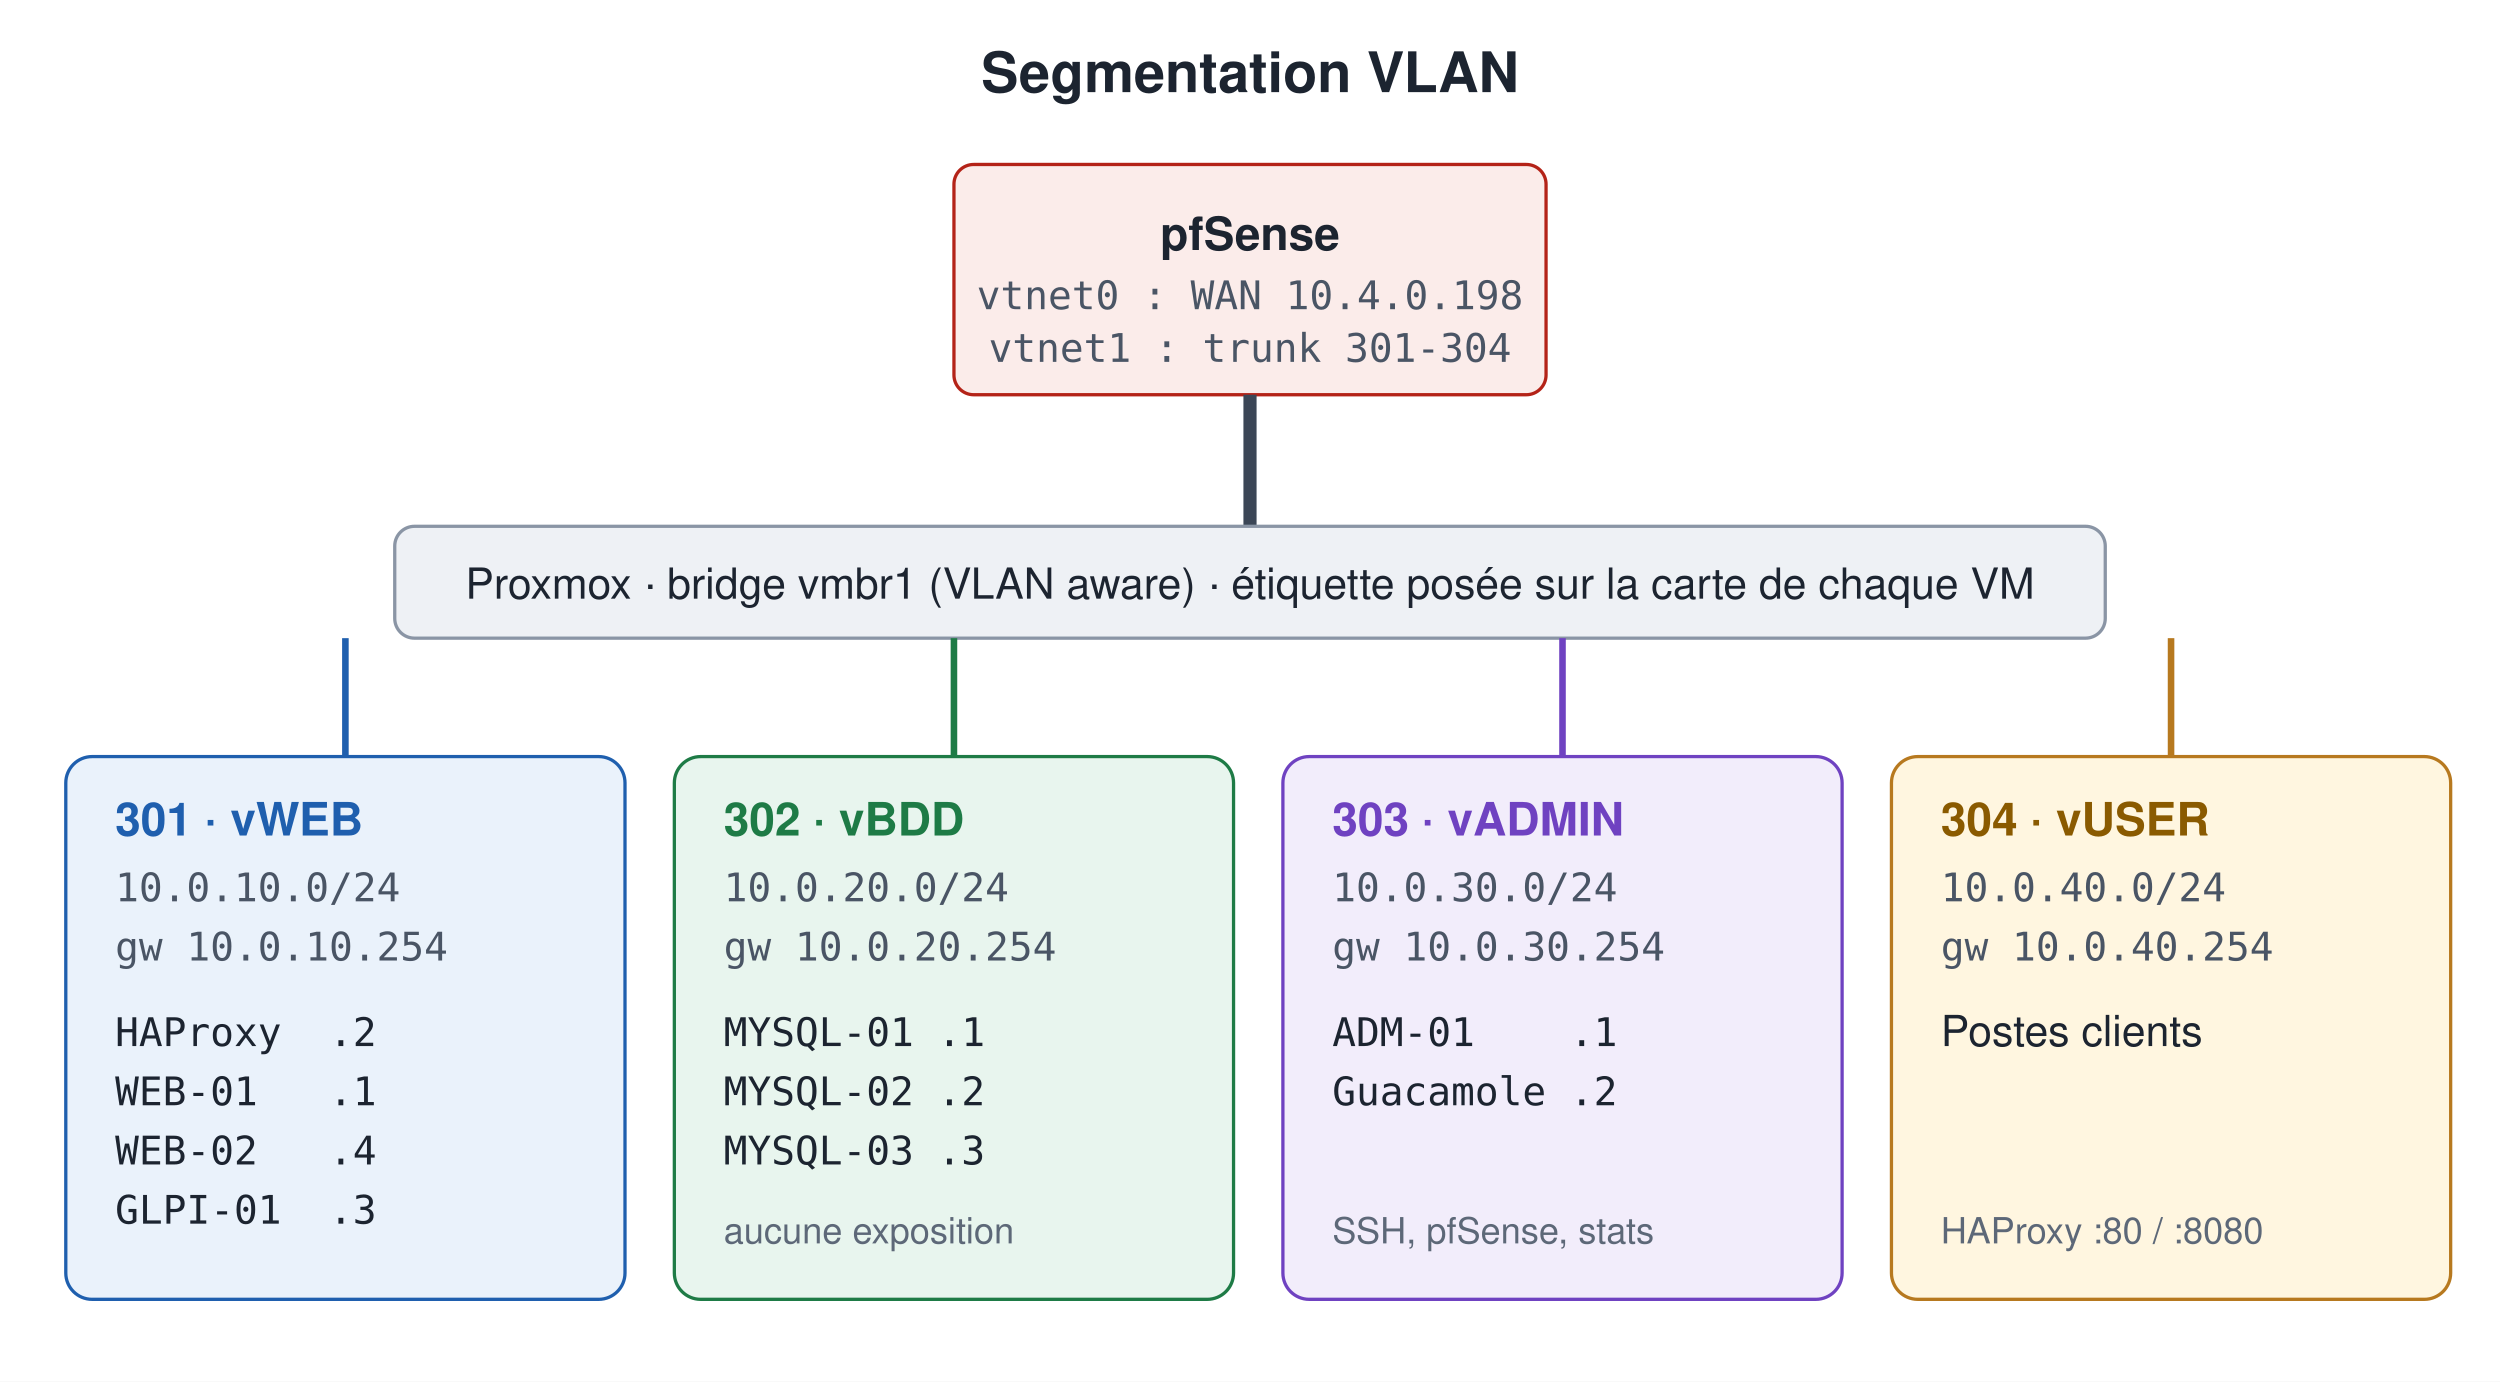
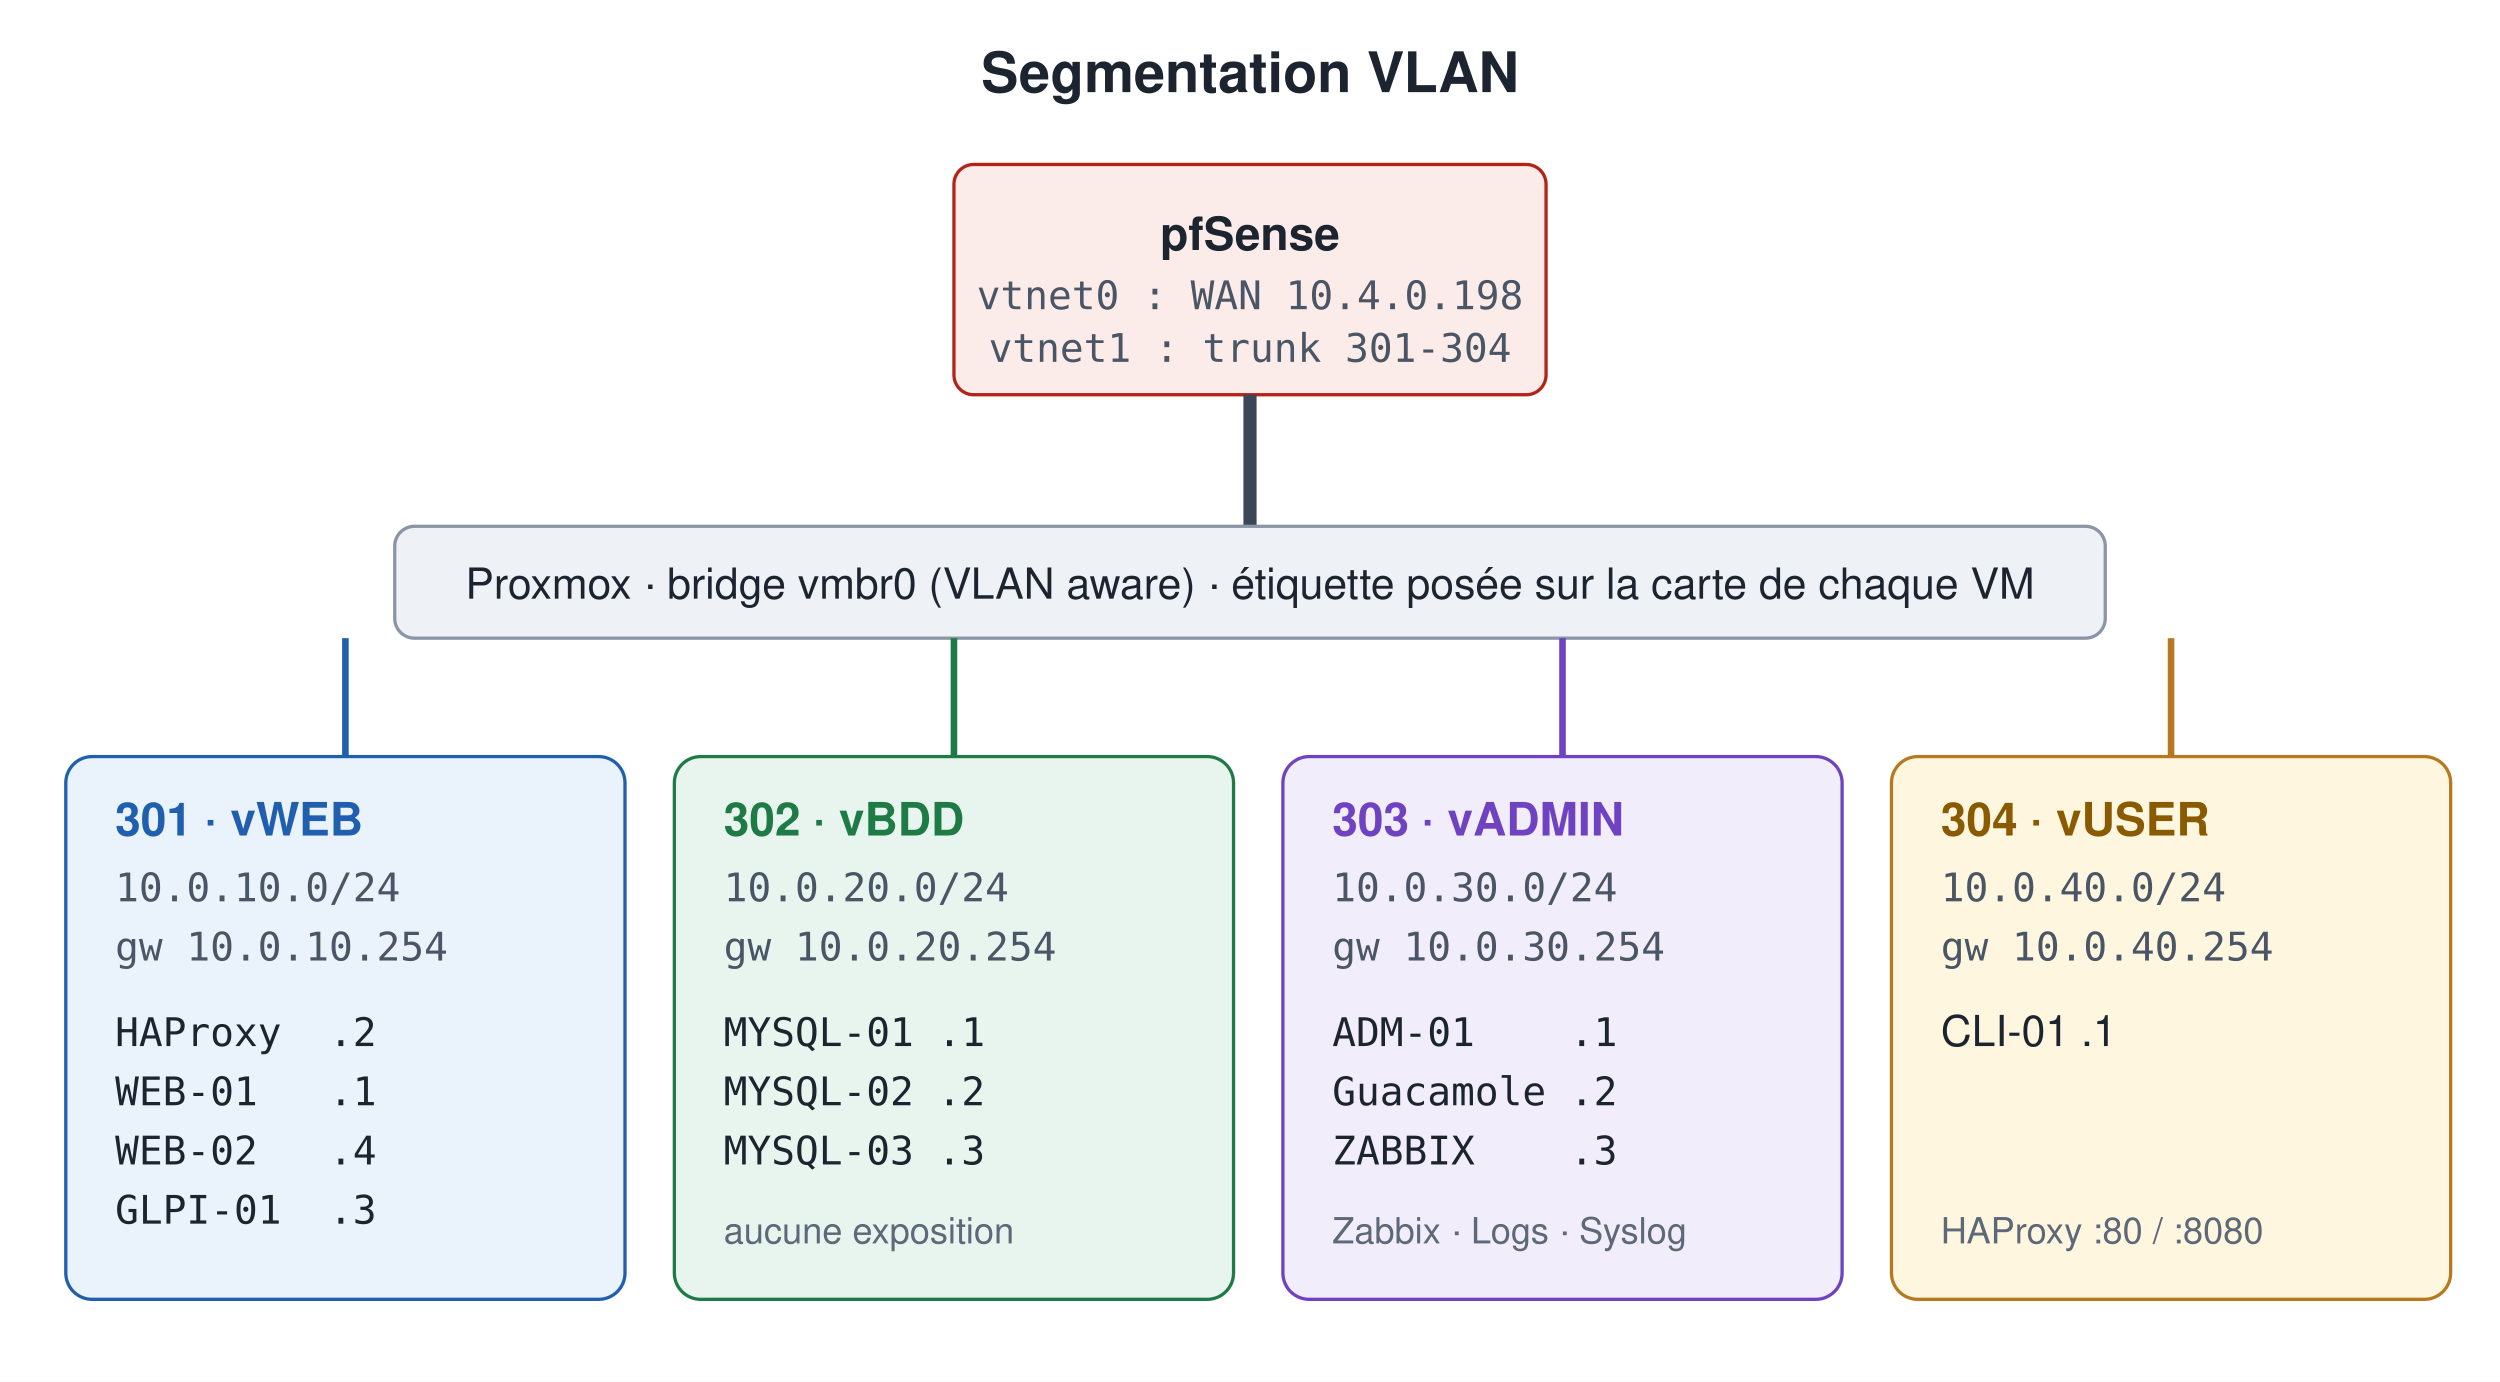
<svg xmlns="http://www.w3.org/2000/svg" viewBox="0 0 760 420" width="760" height="420" role="img" aria-labelledby="t d" font-family="Segoe UI, Helvetica, Arial, sans-serif">
  <rect width="760" height="420" fill="#ffffff" />
  <style>
    .t{font-size:13px;fill:#1c2430}
    .m{font-size:12px;fill:#4a5565;font-family:Consolas, Menlo, monospace}
    .h{font-size:14px;font-weight:700}
    .r{font-size:12px;fill:#1c2430;font-family:Consolas, Menlo, monospace;white-space:pre}
  </style>
  <text x="380" y="28" text-anchor="middle" font-size="17" font-weight="700" fill="#1c2430">Segmentation VLAN</text>
  <rect x="290" y="50" width="180" height="70" rx="6" fill="#fbecea" stroke="#b42318" />
  <text x="380" y="76" text-anchor="middle" class="h" fill="#1c2430">pfSense</text>
  <text x="380" y="94" text-anchor="middle" class="m">vtnet0 : WAN 10.4.0.198</text>
  <text x="380" y="110" text-anchor="middle" class="m">vtnet1 : trunk 301-304</text>
  <line x1="380" y1="120" x2="380" y2="160" stroke="#3b4656" stroke-width="4" />
  <rect x="120" y="160" width="520" height="34" rx="6" fill="#eef1f5" stroke="#8a95a5" />
-   <text x="380" y="182" text-anchor="middle" class="t">Proxmox · bridge vmbr1 (VLAN aware) · étiquette posée sur la carte de chaque VM</text>
+   <text x="380" y="182" text-anchor="middle" class="t">Proxmox · bridge vmbr0 (VLAN aware) · étiquette posée sur la carte de chaque VM</text>
  <g>
    <line x1="105" y1="194" x2="105" y2="230" stroke="#1f5fae" stroke-width="2" />
    <rect x="20" y="230" width="170" height="165" rx="8" fill="#eaf2fb" stroke="#1f5fae" />
    <text x="35" y="254" class="h" fill="#1f5fae">301 · vWEB</text>
    <text x="35" y="274" class="m">10.0.10.0/24</text>
    <text x="35" y="292" class="m">gw 10.0.10.254</text>
    <text x="35" y="318" class="r" xml:space="preserve">HAProxy  .2</text>
    <text x="35" y="336" class="r" xml:space="preserve">WEB-01   .1</text>
    <text x="35" y="354" class="r" xml:space="preserve">WEB-02   .4</text>
    <text x="35" y="372" class="r" xml:space="preserve">GLPI-01  .3</text>
  </g>
  <g>
    <line x1="290" y1="194" x2="290" y2="230" stroke="#1e7b46" stroke-width="2" />
    <rect x="205" y="230" width="170" height="165" rx="8" fill="#e8f5ee" stroke="#1e7b46" />
    <text x="220" y="254" class="h" fill="#1e7b46">302 · vBDD</text>
    <text x="220" y="274" class="m">10.0.20.0/24</text>
    <text x="220" y="292" class="m">gw 10.0.20.254</text>
    <text x="220" y="318" class="r" xml:space="preserve">MYSQL-01 .1</text>
    <text x="220" y="336" class="r" xml:space="preserve">MYSQL-02 .2</text>
    <text x="220" y="354" class="r" xml:space="preserve">MYSQL-03 .3</text>
    <text x="220" y="378" font-size="11" fill="#5d6878">aucune exposition</text>
  </g>
  <g>
    <line x1="475" y1="194" x2="475" y2="230" stroke="#6f42c1" stroke-width="2" />
    <rect x="390" y="230" width="170" height="165" rx="8" fill="#f2edfb" stroke="#6f42c1" />
    <text x="405" y="254" class="h" fill="#6f42c1">303 · vADMIN</text>
    <text x="405" y="274" class="m">10.0.30.0/24</text>
    <text x="405" y="292" class="m">gw 10.0.30.254</text>
    <text x="405" y="318" class="r" xml:space="preserve">ADM-01    .1</text>
    <text x="405" y="336" class="r" xml:space="preserve">Guacamole .2</text>
-     <text x="405" y="378" font-size="11" fill="#5d6878">SSH, pfSense, stats</text>
+     <text x="405" y="354" class="r" xml:space="preserve">ZABBIX    .3</text>
+     <text x="405" y="378" font-size="11" fill="#5d6878">Zabbix · Logs · Syslog</text>
  </g>
  <g>
    <line x1="660" y1="194" x2="660" y2="230" stroke="#b7791f" stroke-width="2" />
    <rect x="575" y="230" width="170" height="165" rx="8" fill="#fff6e0" stroke="#b7791f" />
    <text x="590" y="254" class="h" fill="#8a5a00">304 · vUSER</text>
    <text x="590" y="274" class="m">10.0.40.0/24</text>
    <text x="590" y="292" class="m">gw 10.0.40.254</text>
-     <text x="590" y="318" class="t">Postes clients</text>
+     <text x="590" y="318" class="t">CLI-01 .1</text>
    <text x="590" y="378" font-size="11" fill="#5d6878">HAProxy :80 / :8080</text>
  </g>
</svg>
